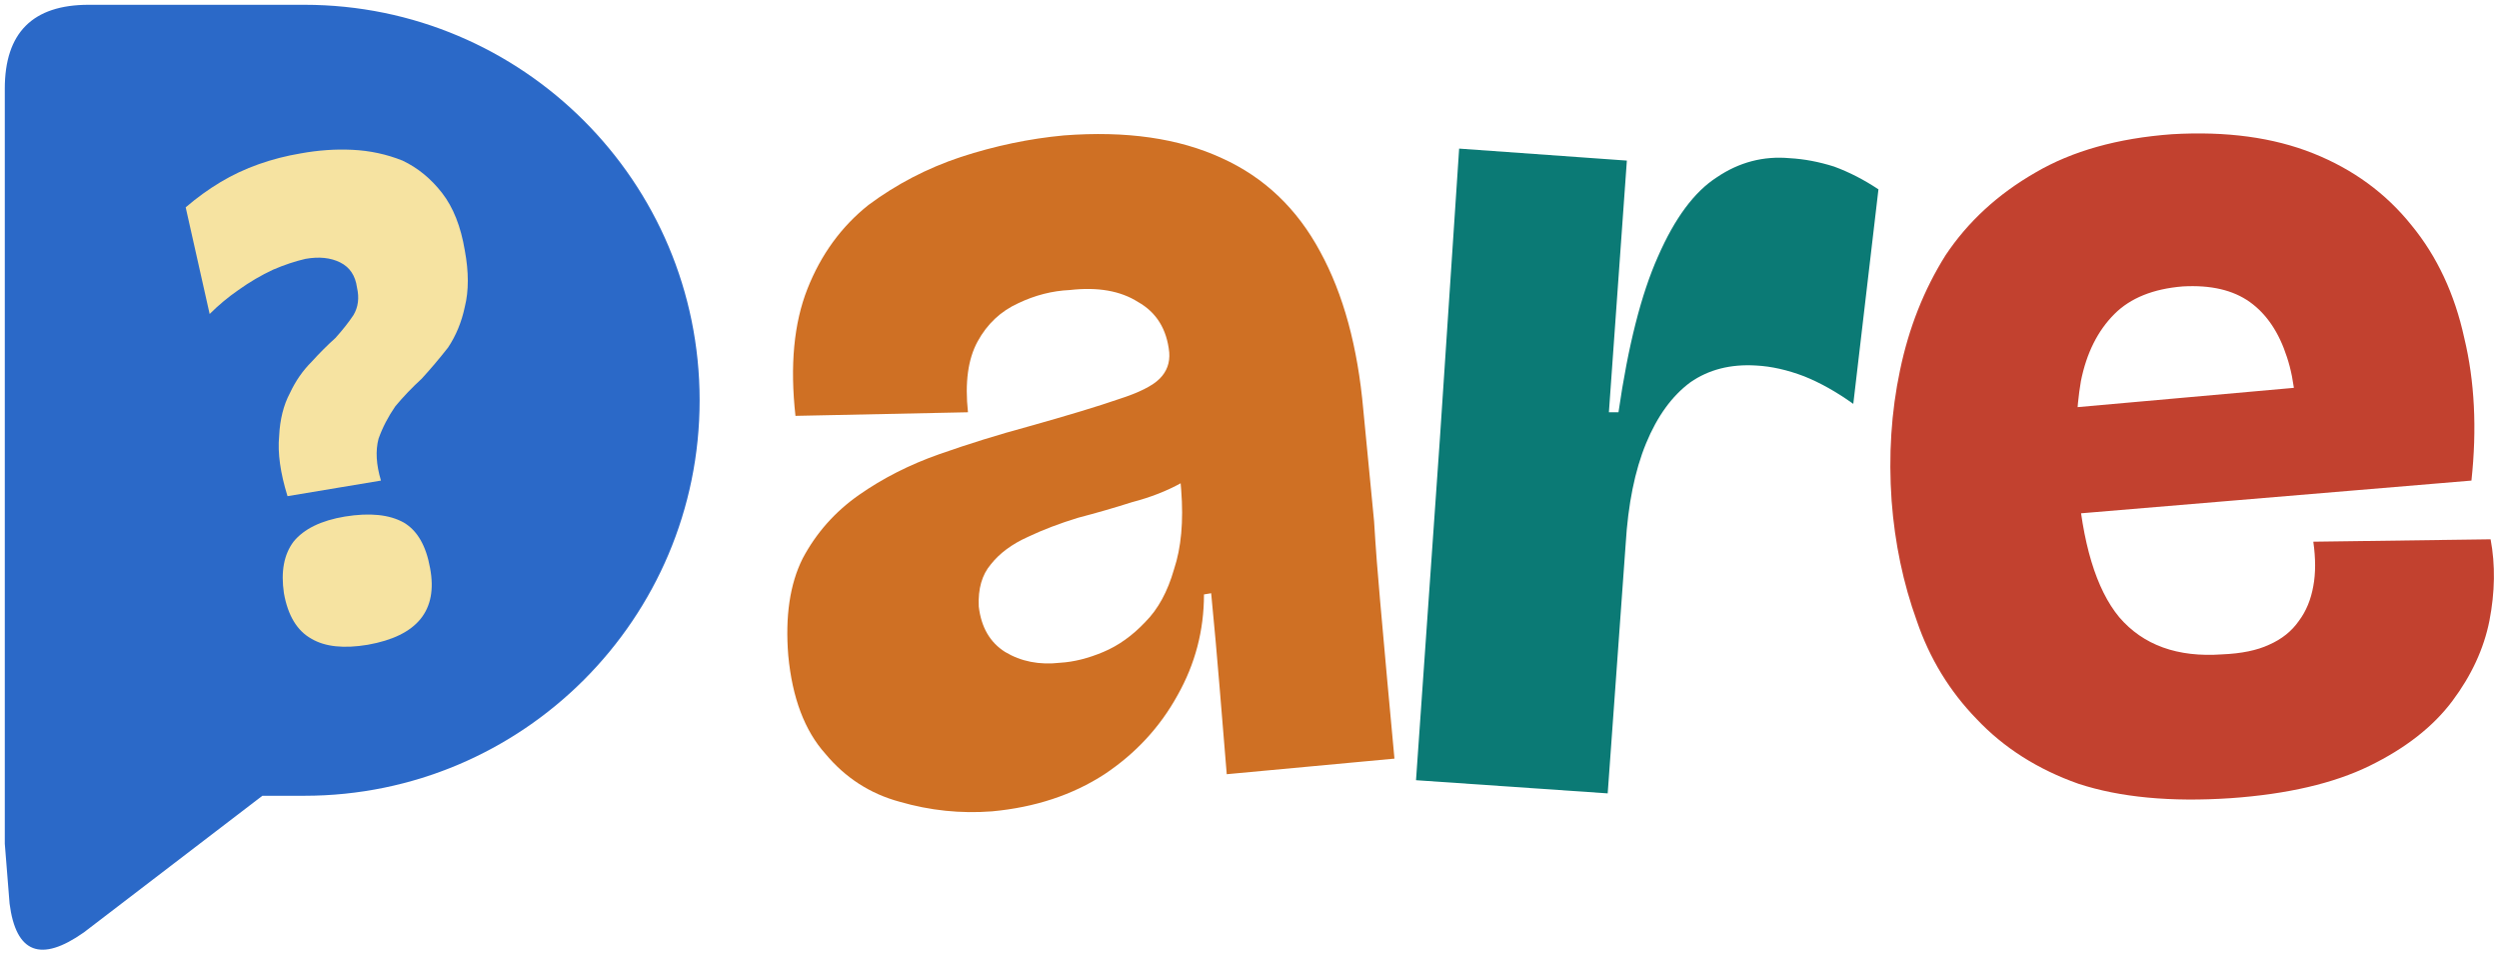
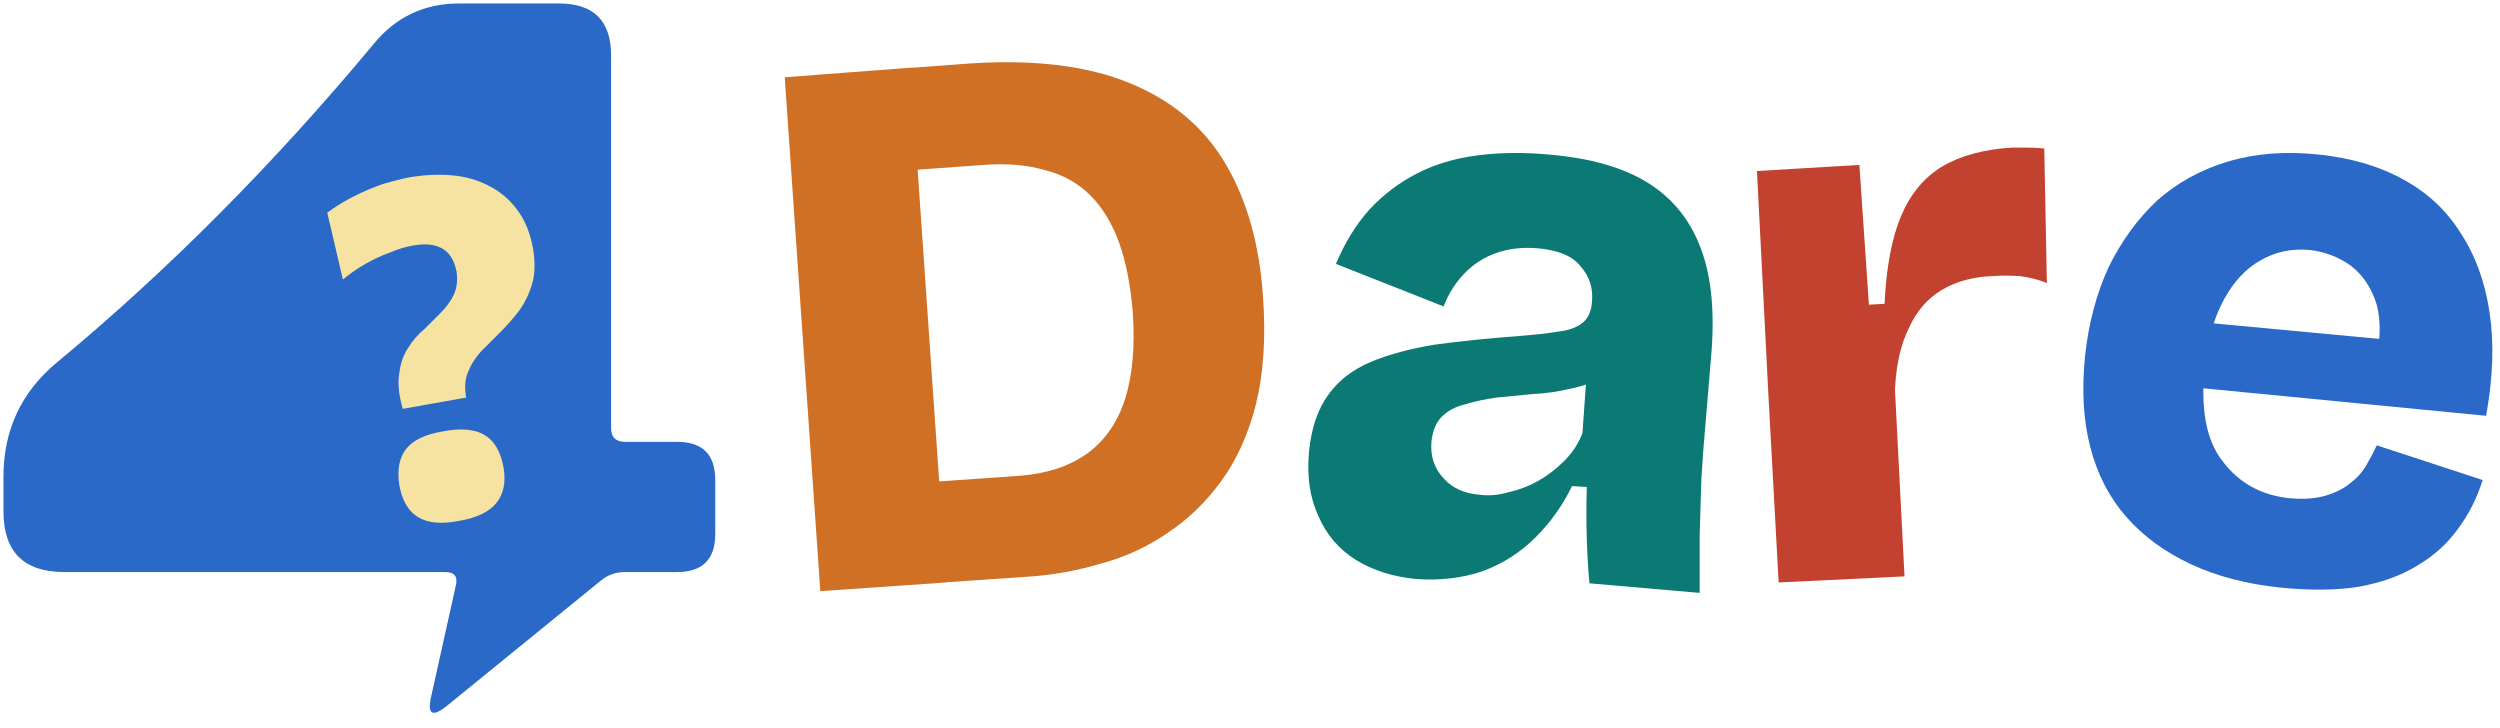
- <svg xmlns="http://www.w3.org/2000/svg" viewBox="-4 -4 2086 796">
-   <path fill="#2B69C8" d="M70 0H250A330 330 0 0 1 250 660H215L66 774Q12 812 4 750L0 700V70Q0 0 70 0Z" />
-   <path fill="#F6E3A1" d="M314 397L236 410Q227 381 229 360Q230 339 238 324Q245 309 256 298Q266 287 276 278Q285 268 291 259Q297 249 294 236L294 236Q292 221 280 215Q268 209 251 212L251 212Q238 215 224 221Q209 228 195 238Q182 247 171 258L171 258L151 169Q165 157 180 148Q195 139 212 133Q229 127 247 124L247 124Q269 120 290 121Q312 122 332 130Q351 139 365 157Q379 175 384 205L384 205Q389 232 384 252Q380 271 370 286Q359 300 348 312Q336 323 326 335Q317 348 312 362Q308 377 314 397L314 397ZM303 534L303 534Q273 539 256 529Q238 519 233 491L233 491Q229 464 241 448Q254 432 284 427L284 427Q315 422 333 432Q350 442 355 470L355 470Q365 523 303 534Z" />
-   <path fill="#CF7024" d="M824 673L824 673Q785 676 747 665Q710 655 685 625Q659 596 654 543L654 543Q650 494 666 462Q683 430 713 409Q743 388 780 375Q817 362 854 352L854 352Q904 338 930 329Q955 321 964 312Q973 303 972 290L972 290Q969 261 946 248Q924 234 889 238L889 238Q867 239 846 249Q824 259 812 281Q800 303 804 340L804 340L660 343Q653 280 670 237Q687 194 721 167Q756 141 798 127Q841 113 884 109L884 109Q962 103 1016 128Q1069 152 1098 206Q1127 259 1134 338L1134 338L1143 431Q1145 464 1148 497Q1151 531 1154 564Q1157 597 1160 629L1160 629L1020 642Q1017 606 1014 569Q1011 532 1007 491L1007 491L1001 492Q1001 537 979 576Q957 616 918 642Q878 668 824 673ZM881 549L881 549Q898 548 917 540Q936 532 952 515Q968 499 976 471Q985 444 982 405L982 405L980 381L1006 376Q999 389 982 399Q964 409 941 415Q919 422 896 428Q873 435 854 444Q834 453 823 467Q812 480 813 502L813 502Q816 528 835 540Q855 552 881 549Z" />
-   <path fill="#0B7A75" d="M1338 658L1178 647L1198 361L1214 120L1354 130L1339 340L1347 340Q1359 257 1380 210Q1401 162 1429 144Q1457 125 1490 128L1490 128Q1508 129 1527 135Q1546 142 1564 154L1564 154L1543 333Q1522 318 1502 310Q1481 302 1462 301L1462 301Q1430 299 1407 315Q1384 332 1370 366Q1356 400 1353 450L1353 450L1338 658Z" />
-   <path fill="#C2412F" d="M1858 662L1858 662Q1783 667 1731 650Q1680 632 1646 596Q1612 561 1596 514Q1579 467 1575 414L1575 414Q1571 357 1582 305Q1593 252 1620 209Q1648 167 1695 140Q1741 113 1809 108L1809 108Q1877 104 1927 124Q1977 144 2009 184Q2041 223 2053 278Q2066 332 2059 397L2059 397L1677 429L1671 341L1929 318L1912 371Q1915 324 1905 294Q1895 263 1874 248Q1853 233 1818 235L1818 235Q1781 238 1761 258Q1740 279 1733 314Q1727 349 1730 395L1730 395Q1736 476 1765 511Q1795 546 1851 542L1851 542Q1875 541 1890 534Q1906 527 1915 514Q1924 502 1927 485Q1930 469 1927 448L1927 448L2075 446Q2081 478 2074 514Q2067 549 2043 581Q2019 613 1974 635Q1929 657 1858 662Z" />
+ <svg xmlns="http://www.w3.org/2000/svg" viewBox="-4 -4 2880 838">
+   <path fill="#2B69C8" d="M525 0L640 0Q700 0 700 60L700 489Q700 505 716 505L776 505Q820 505 820 549L820 611Q820 655 776 655L716 655Q700 655 688 665L511 809Q485 830 493 797L521 671Q525 655 509 655L70 655Q0 655 0 585L0 545Q0 465 61 414Q254 254 427 46Q465 0 525 0Z" />
+   <path fill="#F6E3A1" d="M533 454L460 467Q453 443 456 426Q458 409 466 397Q474 384 485 375Q495 365 504 356Q514 346 519 335Q524 324 522 309L522 309Q518 289 505 282Q492 275 471 279L471 279Q459 281 445 287Q431 292 417 300Q403 308 391 318L391 318L373 241Q388 230 404 222Q420 214 437 208Q454 203 469 200L469 200Q495 196 517 198Q540 200 559 210Q579 220 592 238Q605 255 610 282L610 282Q614 306 609 323Q604 340 594 354Q584 367 572 379Q561 390 550 401Q540 412 535 425Q530 437 533 454L533 454M525 596L525 596Q495 602 478 592Q461 582 456 555L456 555Q452 528 464 513Q476 498 506 493L506 493Q537 487 554 497Q571 507 576 534L576 534Q585 586 525 596" />
+   <path fill="#CF7024" d="M1185 660L1009 672L1001 556L1172 544Q1219 540 1249 518Q1279 496 1292 456Q1305 415 1301 356L1301 356Q1297 308 1285 275Q1273 242 1252 221Q1231 200 1200 192Q1169 183 1129 186L1129 186L976 197L967 80L1115 69Q1226 62 1298 92Q1371 122 1408 185Q1445 248 1451 338L1451 338Q1456 408 1443 461Q1430 513 1403 550Q1377 586 1341 610Q1306 634 1265 645Q1225 657 1185 660L1185 660M1086 667L941 677L900 85L1045 74L1086 667" />
+   <path fill="#0B7A75" d="M1627 663L1627 663Q1587 659 1558 641Q1529 623 1515 591Q1500 559 1504 516L1504 516Q1508 476 1526 451Q1544 426 1575 413Q1606 400 1649 393Q1693 387 1747 383L1747 383Q1773 381 1791 378Q1809 376 1819 368Q1829 360 1830 343L1830 343Q1832 320 1817 303Q1803 285 1767 282L1767 282Q1742 280 1721 287Q1700 294 1684 310Q1668 326 1659 349L1659 349L1535 300Q1550 264 1573 238Q1597 212 1628 196Q1659 180 1698 175Q1737 170 1780 174L1780 174Q1852 180 1895 207Q1938 234 1956 284Q1974 333 1967 409L1967 409L1961 481Q1958 514 1956 547Q1955 579 1954 612Q1954 645 1954 679L1954 679L1827 668Q1825 647 1824 617Q1823 588 1824 557L1824 557L1807 556Q1791 589 1765 615Q1739 641 1704 654Q1669 666 1627 663M1701 566L1701 566Q1717 568 1734 563Q1752 559 1768 550Q1784 541 1798 527Q1812 513 1819 495L1819 495L1824 424L1843 430Q1825 440 1804 444Q1783 449 1761 450Q1740 452 1720 454Q1699 457 1683 462Q1667 466 1657 476Q1647 486 1645 505L1645 505Q1643 530 1659 547Q1674 564 1701 566" />
+   <path fill="#C2412F" d="M2190 660L2045 667L2033 447L2020 193L2138 186L2149 347L2167 346Q2170 283 2186 245Q2202 207 2233 188Q2265 169 2314 166L2314 166Q2321 166 2330 166Q2339 166 2351 167L2351 167L2354 322Q2339 316 2322 314Q2305 313 2293 314L2293 314Q2258 315 2233 330Q2208 345 2195 374Q2181 402 2179 445L2179 445L2190 660" />
+   <path fill="#2B69C8" d="M2624 673L2624 673Q2565 667 2520 646Q2475 625 2446 592Q2416 558 2404 511Q2392 465 2398 406L2398 406Q2404 350 2425 304Q2447 259 2481 227Q2516 196 2563 182Q2610 168 2667 174L2667 174Q2724 180 2765 203Q2807 226 2831 265Q2856 303 2864 356Q2872 409 2860 475L2860 475L2490 439L2498 364L2786 391L2731 421Q2742 377 2734 347Q2725 318 2704 302Q2683 287 2657 284L2657 284Q2626 281 2600 296Q2575 310 2558 341Q2541 372 2536 418L2536 418Q2528 492 2557 528Q2585 565 2634 570L2634 570Q2658 572 2675 567Q2692 562 2703 553Q2715 544 2722 532Q2729 520 2734 509L2734 509L2856 549Q2846 581 2827 606Q2809 631 2780 648Q2752 665 2713 672Q2675 678 2624 673" />
</svg>
